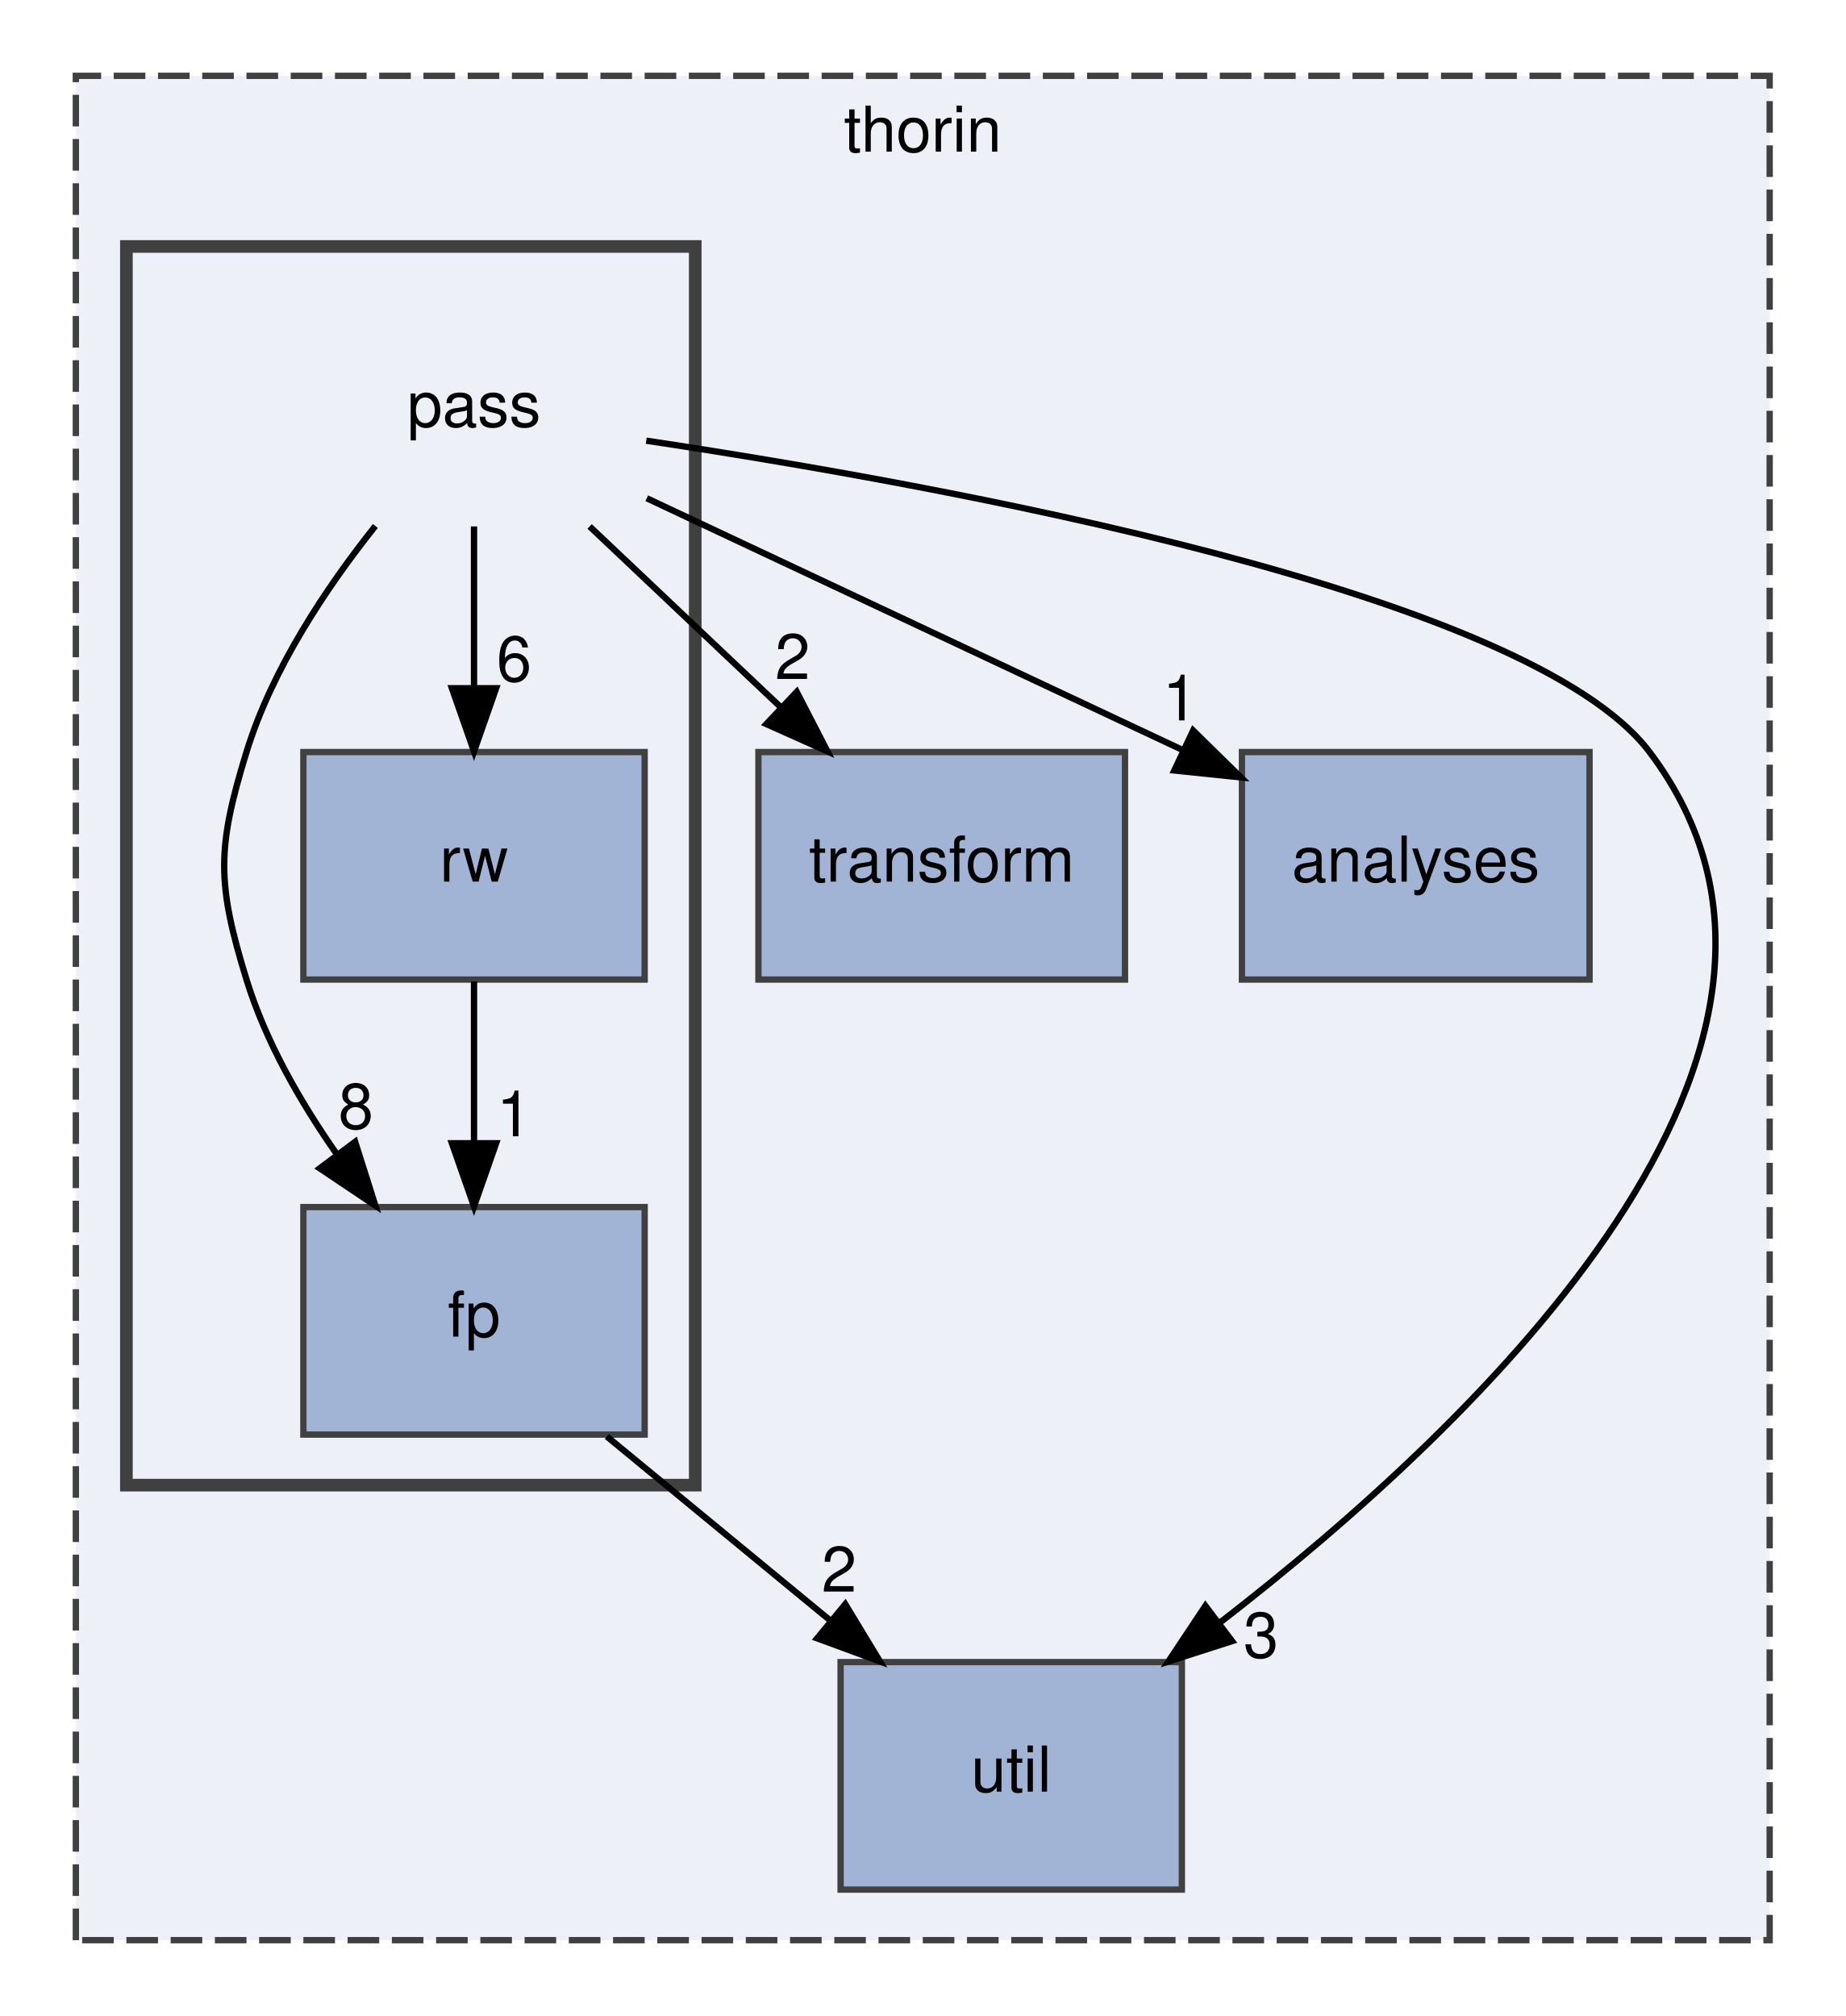
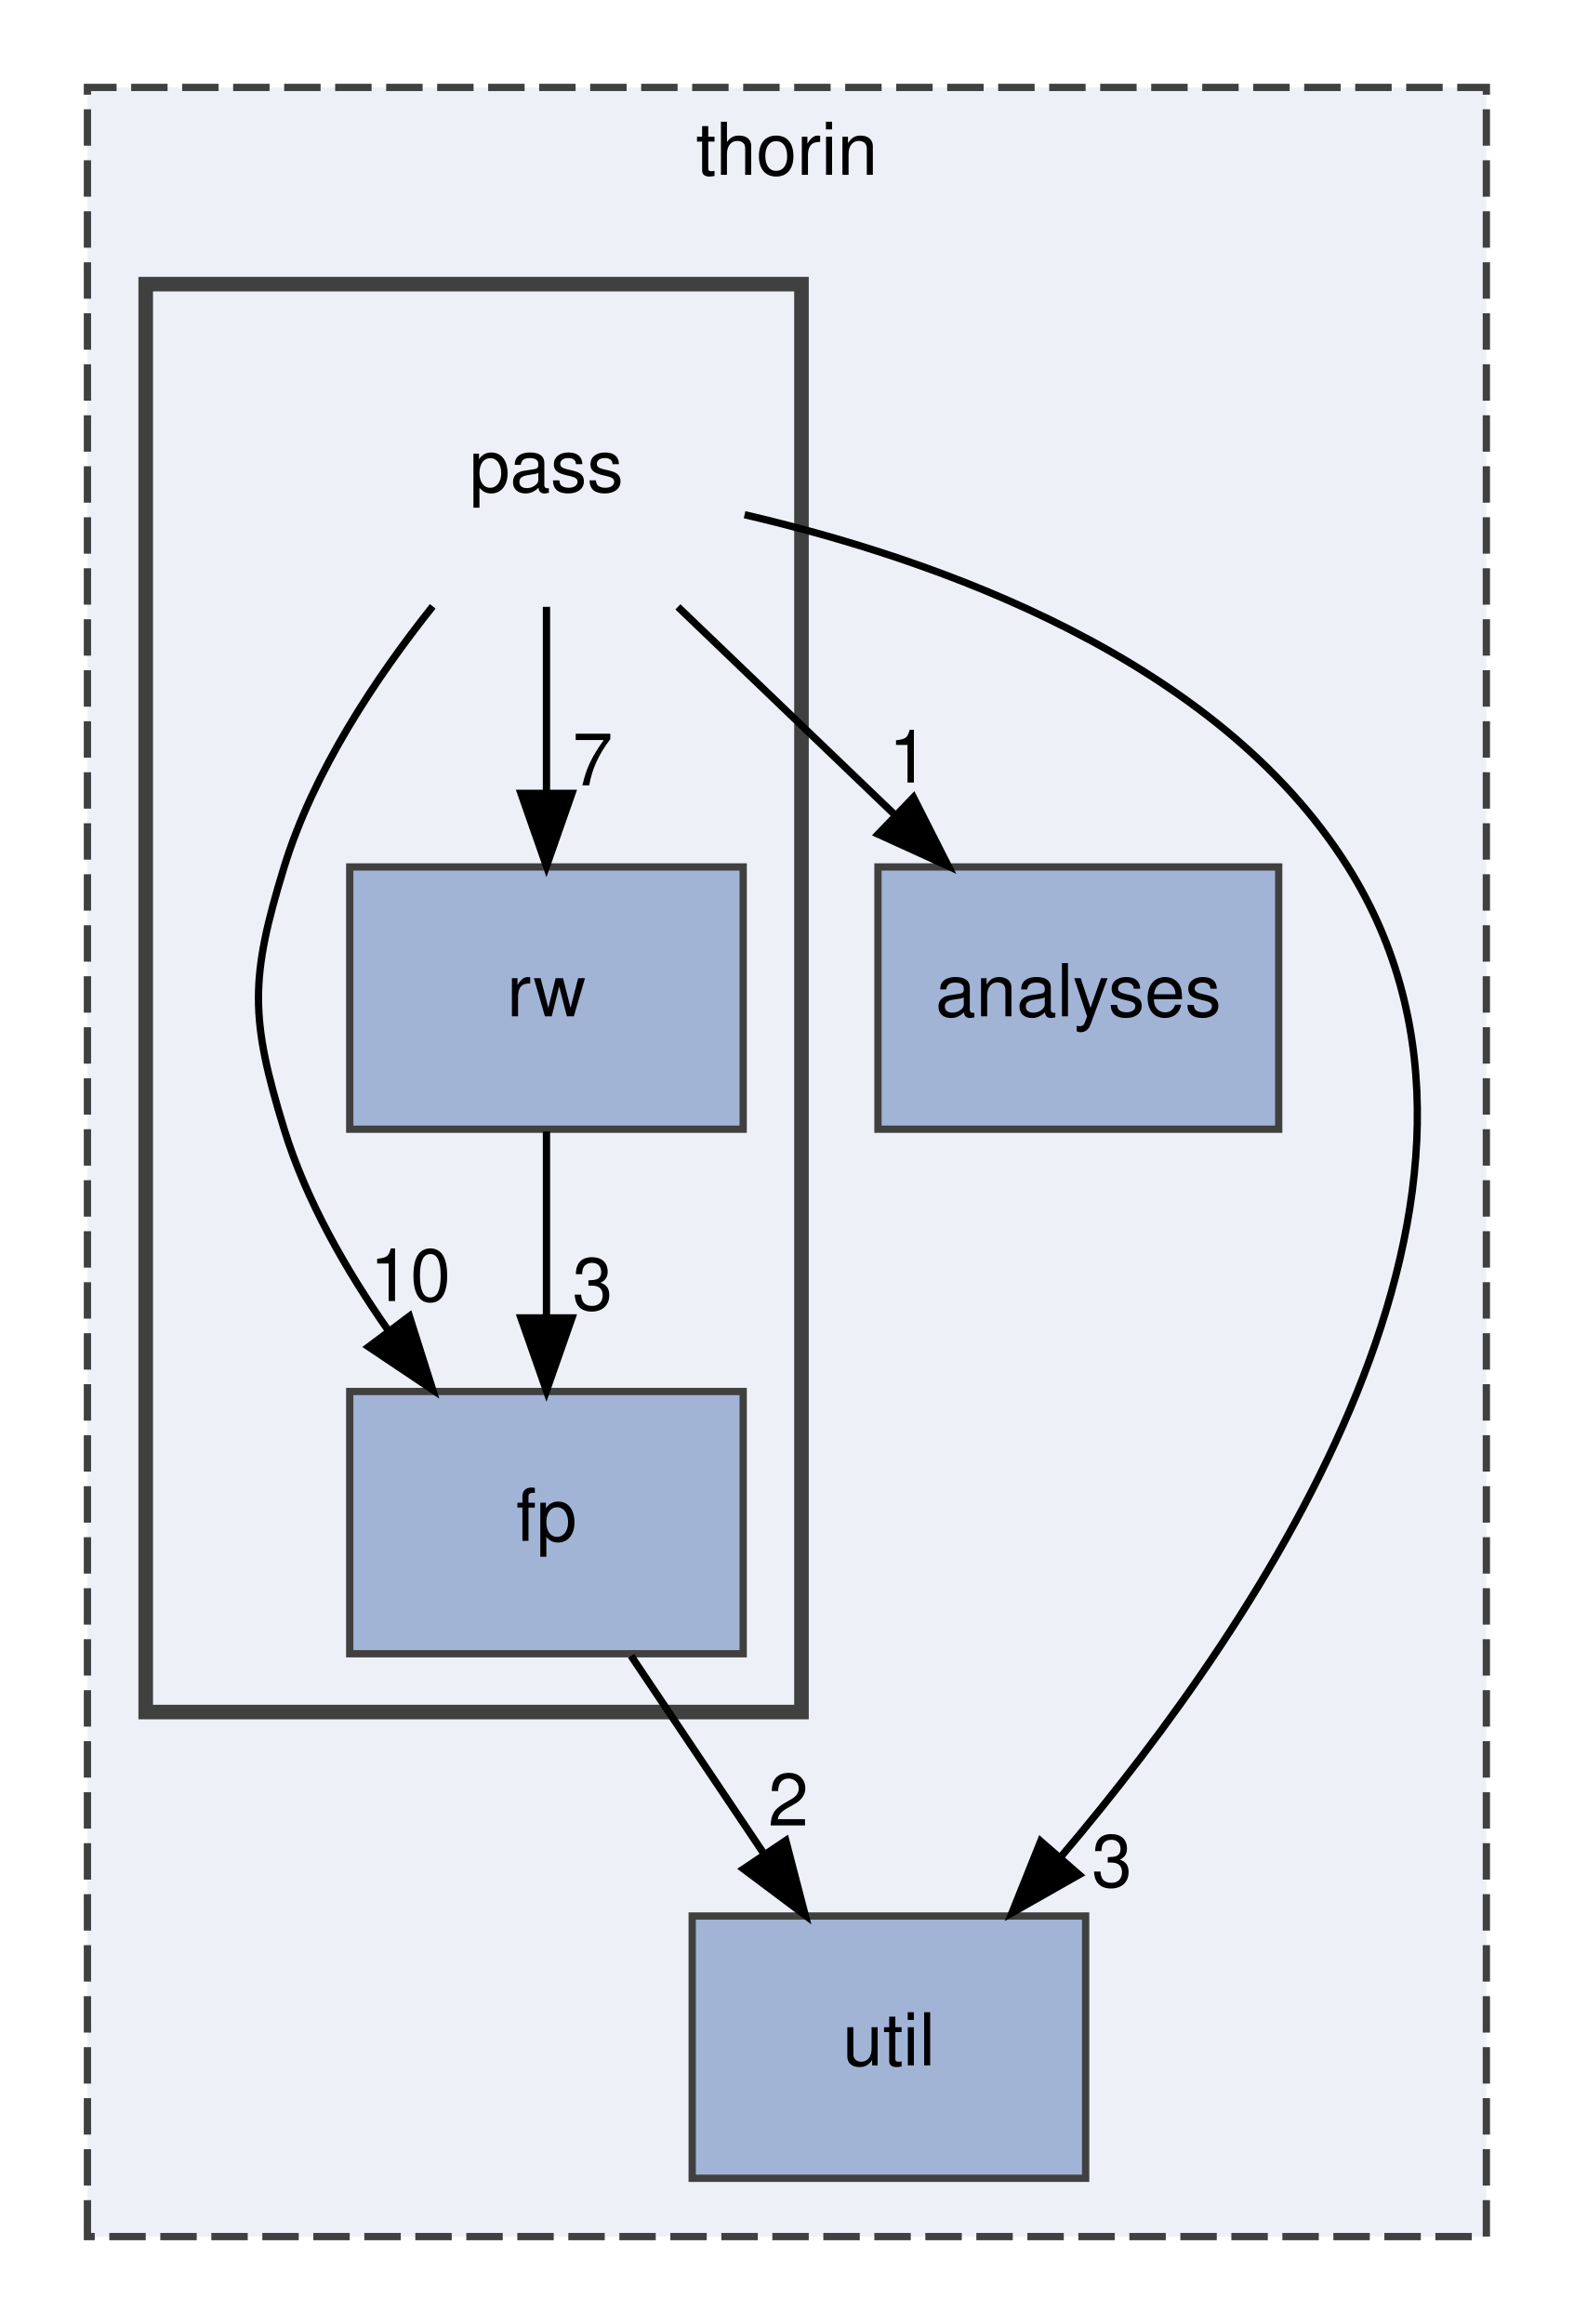
- <svg xmlns="http://www.w3.org/2000/svg" xmlns:xlink="http://www.w3.org/1999/xlink" width="292pt" height="319pt" viewBox="0.00 0.00 292.00 319.00">
+ <svg xmlns="http://www.w3.org/2000/svg" xmlns:xlink="http://www.w3.org/1999/xlink" width="216pt" height="319pt" viewBox="0.00 0.00 216.00 319.00">
  <g id="graph0" class="graph" transform="scale(1 1) rotate(0) translate(4 315)">
    <g id="clust1" class="cluster">
      <g id="a_clust1">
        <a xlink:href="dir_6a7c4bb7c40f97e4d670d167d69dfc05.html" target="_top" xlink:title="thorin">
-           <polygon fill="#edf0f7" stroke="#404040" stroke-dasharray="5,2" points="8,-8 8,-303 276,-303 276,-8 8,-8" />
-           <text text-anchor="middle" x="142" y="-291" font-family="Helvetica,sans-Serif" font-size="10.00">thorin</text>
+           <polygon fill="#edf0f7" stroke="#404040" stroke-dasharray="5,2" points="8,-8 8,-303 200,-303 200,-8 8,-8" />
+           <text text-anchor="middle" x="104" y="-291" font-family="Helvetica,sans-Serif" font-size="10.00">thorin</text>
        </a>
      </g>
    </g>
    <g id="clust2" class="cluster">
      <g id="a_clust2">
        <a xlink:href="dir_1ec7729e689b089adde9e24519056c3b.html" target="_top">
          <polygon fill="#edf0f7" stroke="#404040" stroke-width="2" points="16,-80 16,-276 106,-276 106,-80 16,-80" />
        </a>
      </g>
    </g>
    <g id="node1" class="node">
      <g id="a_node1">
-         <a xlink:href="dir_647d7e517ed52fee7f7d2f5727afce43.html" target="_top" xlink:title="transform">
-           <polygon fill="#a2b4d6" stroke="#404040" points="174,-196 116,-196 116,-160 174,-160 174,-196" />
-           <text text-anchor="middle" x="145" y="-175.5" font-family="Helvetica,sans-Serif" font-size="10.00">transform</text>
+         <a xlink:href="dir_7e048ce593bddfd97190539f41380f52.html" target="_top" xlink:title="analyses">
+           <polygon fill="#a2b4d6" stroke="#404040" points="171.5,-196 116.5,-196 116.5,-160 171.5,-160 171.5,-196" />
+           <text text-anchor="middle" x="144" y="-175.5" font-family="Helvetica,sans-Serif" font-size="10.00">analyses</text>
        </a>
      </g>
    </g>
    <g id="node2" class="node">
      <g id="a_node2">
-         <a xlink:href="dir_7e048ce593bddfd97190539f41380f52.html" target="_top" xlink:title="analyses">
-           <polygon fill="#a2b4d6" stroke="#404040" points="247.5,-196 192.5,-196 192.5,-160 247.5,-160 247.5,-196" />
-           <text text-anchor="middle" x="220" y="-175.5" font-family="Helvetica,sans-Serif" font-size="10.00">analyses</text>
+         <a xlink:href="dir_b4c1616413e32b88824b4ffdc9da0708.html" target="_top" xlink:title="util">
+           <polygon fill="#a2b4d6" stroke="#404040" points="145,-52 91,-52 91,-16 145,-16 145,-52" />
+           <text text-anchor="middle" x="118" y="-31.5" font-family="Helvetica,sans-Serif" font-size="10.00">util</text>
        </a>
      </g>
    </g>
    <g id="node3" class="node">
-       <g id="a_node3">
-         <a xlink:href="dir_b4c1616413e32b88824b4ffdc9da0708.html" target="_top" xlink:title="util">
-           <polygon fill="#a2b4d6" stroke="#404040" points="183,-52 129,-52 129,-16 183,-16 183,-52" />
-           <text text-anchor="middle" x="156" y="-31.5" font-family="Helvetica,sans-Serif" font-size="10.00">util</text>
+       <text text-anchor="middle" x="71" y="-247.5" font-family="Helvetica,sans-Serif" font-size="10.00">pass</text>
+     </g>
+     <g id="edge2" class="edge">
+       <path fill="none" stroke="black" d="M89.04,-231.7C98.06,-223.05 109.12,-212.45 118.94,-203.03" />
+       <polygon fill="black" stroke="black" points="121.37,-205.55 126.16,-196.1 116.52,-200.5 121.37,-205.55" />
+       <g id="a_edge2-headlabel">
+         <a xlink:href="dir_000007_000000.html" target="_top" xlink:title="1">
+           <text text-anchor="middle" x="120.74" y="-207.59" font-family="Helvetica,sans-Serif" font-size="10.00">1</text>
+         </a>
+       </g>
+     </g>
+     <g id="edge3" class="edge">
+       <path fill="none" stroke="black" d="M98.19,-244.35C124.5,-238.24 162.96,-224.72 181,-196 208.82,-151.72 169.59,-93.13 141.69,-60.23" />
+       <polygon fill="black" stroke="black" points="144.1,-57.67 134.89,-52.44 138.83,-62.27 144.1,-57.67" />
+       <g id="a_edge3-headlabel">
+         <a xlink:href="dir_000007_000011.html" target="_top" xlink:title="3">
+           <text text-anchor="middle" x="148.61" y="-56.01" font-family="Helvetica,sans-Serif" font-size="10.00">3</text>
        </a>
      </g>
    </g>
    <g id="node4" class="node">
-       <text text-anchor="middle" x="71" y="-247.5" font-family="Helvetica,sans-Serif" font-size="10.00">pass</text>
-     </g>
-     <g id="edge2" class="edge">
-       <path fill="none" stroke="black" d="M89.29,-231.7C98.43,-223.05 109.64,-212.45 119.6,-203.03" />
-       <polygon fill="black" stroke="black" points="122.06,-205.52 126.92,-196.1 117.25,-200.43 122.06,-205.52" />
-       <g id="a_edge2-headlabel">
-         <a xlink:href="dir_000007_000010.html" target="_top" xlink:title="2">
-           <text text-anchor="middle" x="121.4" y="-207.55" font-family="Helvetica,sans-Serif" font-size="10.00">2</text>
-         </a>
-       </g>
-     </g>
-     <g id="edge3" class="edge">
-       <path fill="none" stroke="black" d="M98.33,-236.16C122.12,-224.98 156.82,-208.68 183.08,-196.34" />
-       <polygon fill="black" stroke="black" points="184.78,-199.41 192.34,-191.99 181.8,-193.08 184.78,-199.41" />
-       <g id="a_edge3-headlabel">
-         <a xlink:href="dir_000007_000000.html" target="_top" xlink:title="1">
-           <text text-anchor="middle" x="182.73" y="-201.01" font-family="Helvetica,sans-Serif" font-size="10.00">1</text>
-         </a>
-       </g>
-     </g>
-     <g id="edge4" class="edge">
-       <path fill="none" stroke="black" d="M98.25,-245.27C145.12,-238.23 237.83,-221.39 257,-196 292.22,-149.34 230.3,-90.14 188.84,-58.11" />
-       <polygon fill="black" stroke="black" points="190.94,-55.32 180.85,-52.08 186.72,-60.9 190.94,-55.32" />
-       <g id="a_edge4-headlabel">
-         <a xlink:href="dir_000007_000011.html" target="_top" xlink:title="3">
-           <text text-anchor="middle" x="195.52" y="-52.72" font-family="Helvetica,sans-Serif" font-size="10.00">3</text>
-         </a>
-       </g>
-     </g>
-     <g id="node5" class="node">
-       <g id="a_node5">
+       <g id="a_node4">
        <a xlink:href="dir_3f2eb28d1bda468dd4520f242f410c64.html" target="_top" xlink:title="fp">
          <polygon fill="#a2b4d6" stroke="#404040" points="98,-124 44,-124 44,-88 98,-88 98,-124" />
          <text text-anchor="middle" x="71" y="-103.5" font-family="Helvetica,sans-Serif" font-size="10.00">fp</text>
        </a>
      </g>
    </g>
    <g id="edge1" class="edge">
      <path fill="none" stroke="black" d="M55.39,-231.77C47.63,-222.03 39.05,-209.18 35,-196 30.3,-180.71 30.3,-175.29 35,-160 38.01,-150.22 43.51,-140.62 49.32,-132.33" />
      <polygon fill="black" stroke="black" points="52.19,-134.33 55.39,-124.23 46.59,-130.13 52.19,-134.33" />
      <g id="a_edge1-headlabel">
-         <a xlink:href="dir_000007_000005.html" target="_top" xlink:title="8">
-           <text text-anchor="middle" x="52.31" y="-136.41" font-family="Helvetica,sans-Serif" font-size="10.00">8</text>
+         <a xlink:href="dir_000007_000005.html" target="_top" xlink:title="10">
+           <text text-anchor="middle" x="52.31" y="-136.41" font-family="Helvetica,sans-Serif" font-size="10.00">10</text>
        </a>
      </g>
    </g>
-     <g id="node6" class="node">
-       <g id="a_node6">
+     <g id="node5" class="node">
+       <g id="a_node5">
        <a xlink:href="dir_bedb7d08736b40aaace21d5514fd3ecc.html" target="_top" xlink:title="rw">
          <polygon fill="#a2b4d6" stroke="#404040" points="98,-196 44,-196 44,-160 98,-160 98,-196" />
          <text text-anchor="middle" x="71" y="-175.5" font-family="Helvetica,sans-Serif" font-size="10.00">rw</text>
        </a>
      </g>
    </g>
-     <g id="edge5" class="edge">
+     <g id="edge4" class="edge">
      <path fill="none" stroke="black" d="M71,-231.7C71,-223.98 71,-214.71 71,-206.11" />
      <polygon fill="black" stroke="black" points="74.5,-206.1 71,-196.1 67.5,-206.1 74.5,-206.1" />
+       <g id="a_edge4-headlabel">
+         <a xlink:href="dir_000007_000008.html" target="_top" xlink:title="7">
+           <text text-anchor="middle" x="77.34" y="-207.2" font-family="Helvetica,sans-Serif" font-size="10.00">7</text>
+         </a>
+       </g>
+     </g>
+     <g id="edge5" class="edge">
+       <path fill="none" stroke="black" d="M82.62,-87.7C88.14,-79.47 94.85,-69.48 100.93,-60.42" />
+       <polygon fill="black" stroke="black" points="103.85,-62.36 106.52,-52.1 98.04,-58.46 103.85,-62.36" />
      <g id="a_edge5-headlabel">
-         <a xlink:href="dir_000007_000008.html" target="_top" xlink:title="6">
-           <text text-anchor="middle" x="77.34" y="-207.2" font-family="Helvetica,sans-Serif" font-size="10.00">6</text>
+         <a xlink:href="dir_000005_000011.html" target="_top" xlink:title="2">
+           <text text-anchor="middle" x="104.2" y="-64.42" font-family="Helvetica,sans-Serif" font-size="10.00">2</text>
        </a>
      </g>
    </g>
    <g id="edge6" class="edge">
-       <path fill="none" stroke="black" d="M92.01,-87.7C102.72,-78.88 115.89,-68.03 127.5,-58.47" />
-       <polygon fill="black" stroke="black" points="129.74,-61.16 135.23,-52.1 125.29,-55.76 129.74,-61.16" />
-       <g id="a_edge6-headlabel">
-         <a xlink:href="dir_000005_000011.html" target="_top" xlink:title="2">
-           <text text-anchor="middle" x="128.77" y="-63.14" font-family="Helvetica,sans-Serif" font-size="10.00">2</text>
-         </a>
-       </g>
-     </g>
-     <g id="edge7" class="edge">
      <path fill="none" stroke="black" d="M71,-159.7C71,-151.98 71,-142.71 71,-134.11" />
      <polygon fill="black" stroke="black" points="74.5,-134.1 71,-124.1 67.5,-134.1 74.5,-134.1" />
-       <g id="a_edge7-headlabel">
-         <a xlink:href="dir_000008_000005.html" target="_top" xlink:title="1">
-           <text text-anchor="middle" x="77.34" y="-135.2" font-family="Helvetica,sans-Serif" font-size="10.00">1</text>
+       <g id="a_edge6-headlabel">
+         <a xlink:href="dir_000008_000005.html" target="_top" xlink:title="3">
+           <text text-anchor="middle" x="77.34" y="-135.2" font-family="Helvetica,sans-Serif" font-size="10.00">3</text>
        </a>
      </g>
    </g>
  </g>
</svg>
